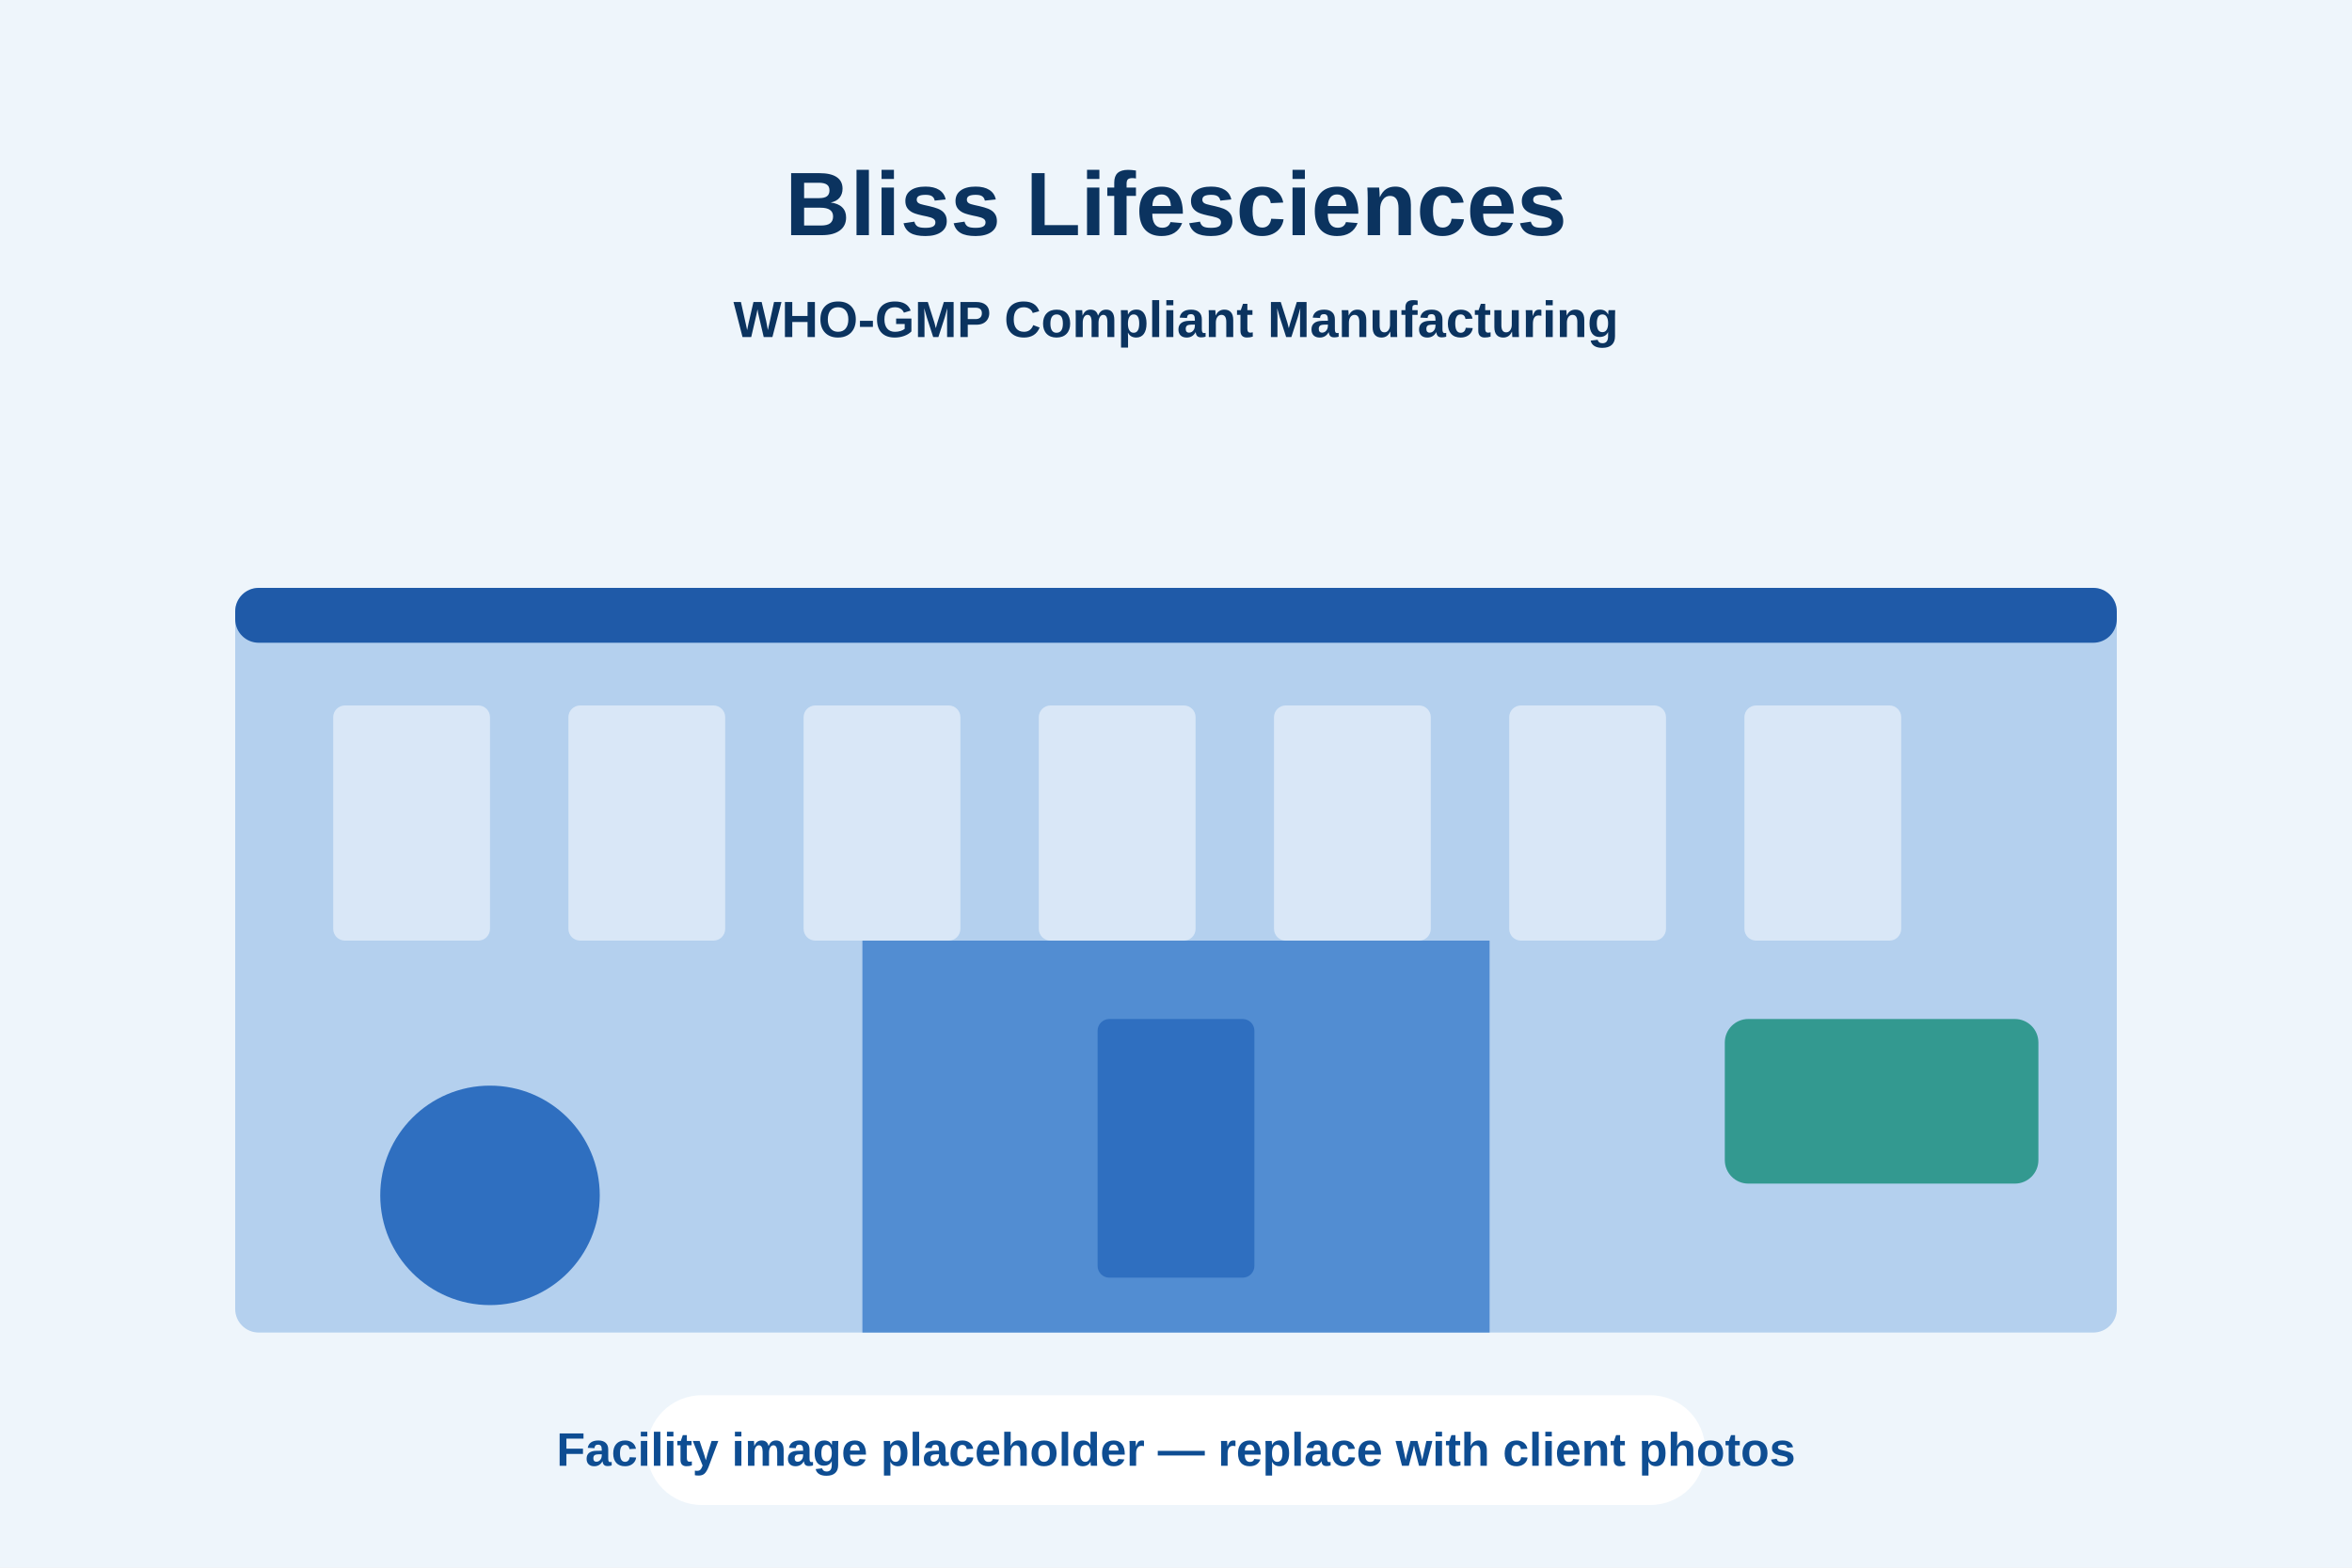
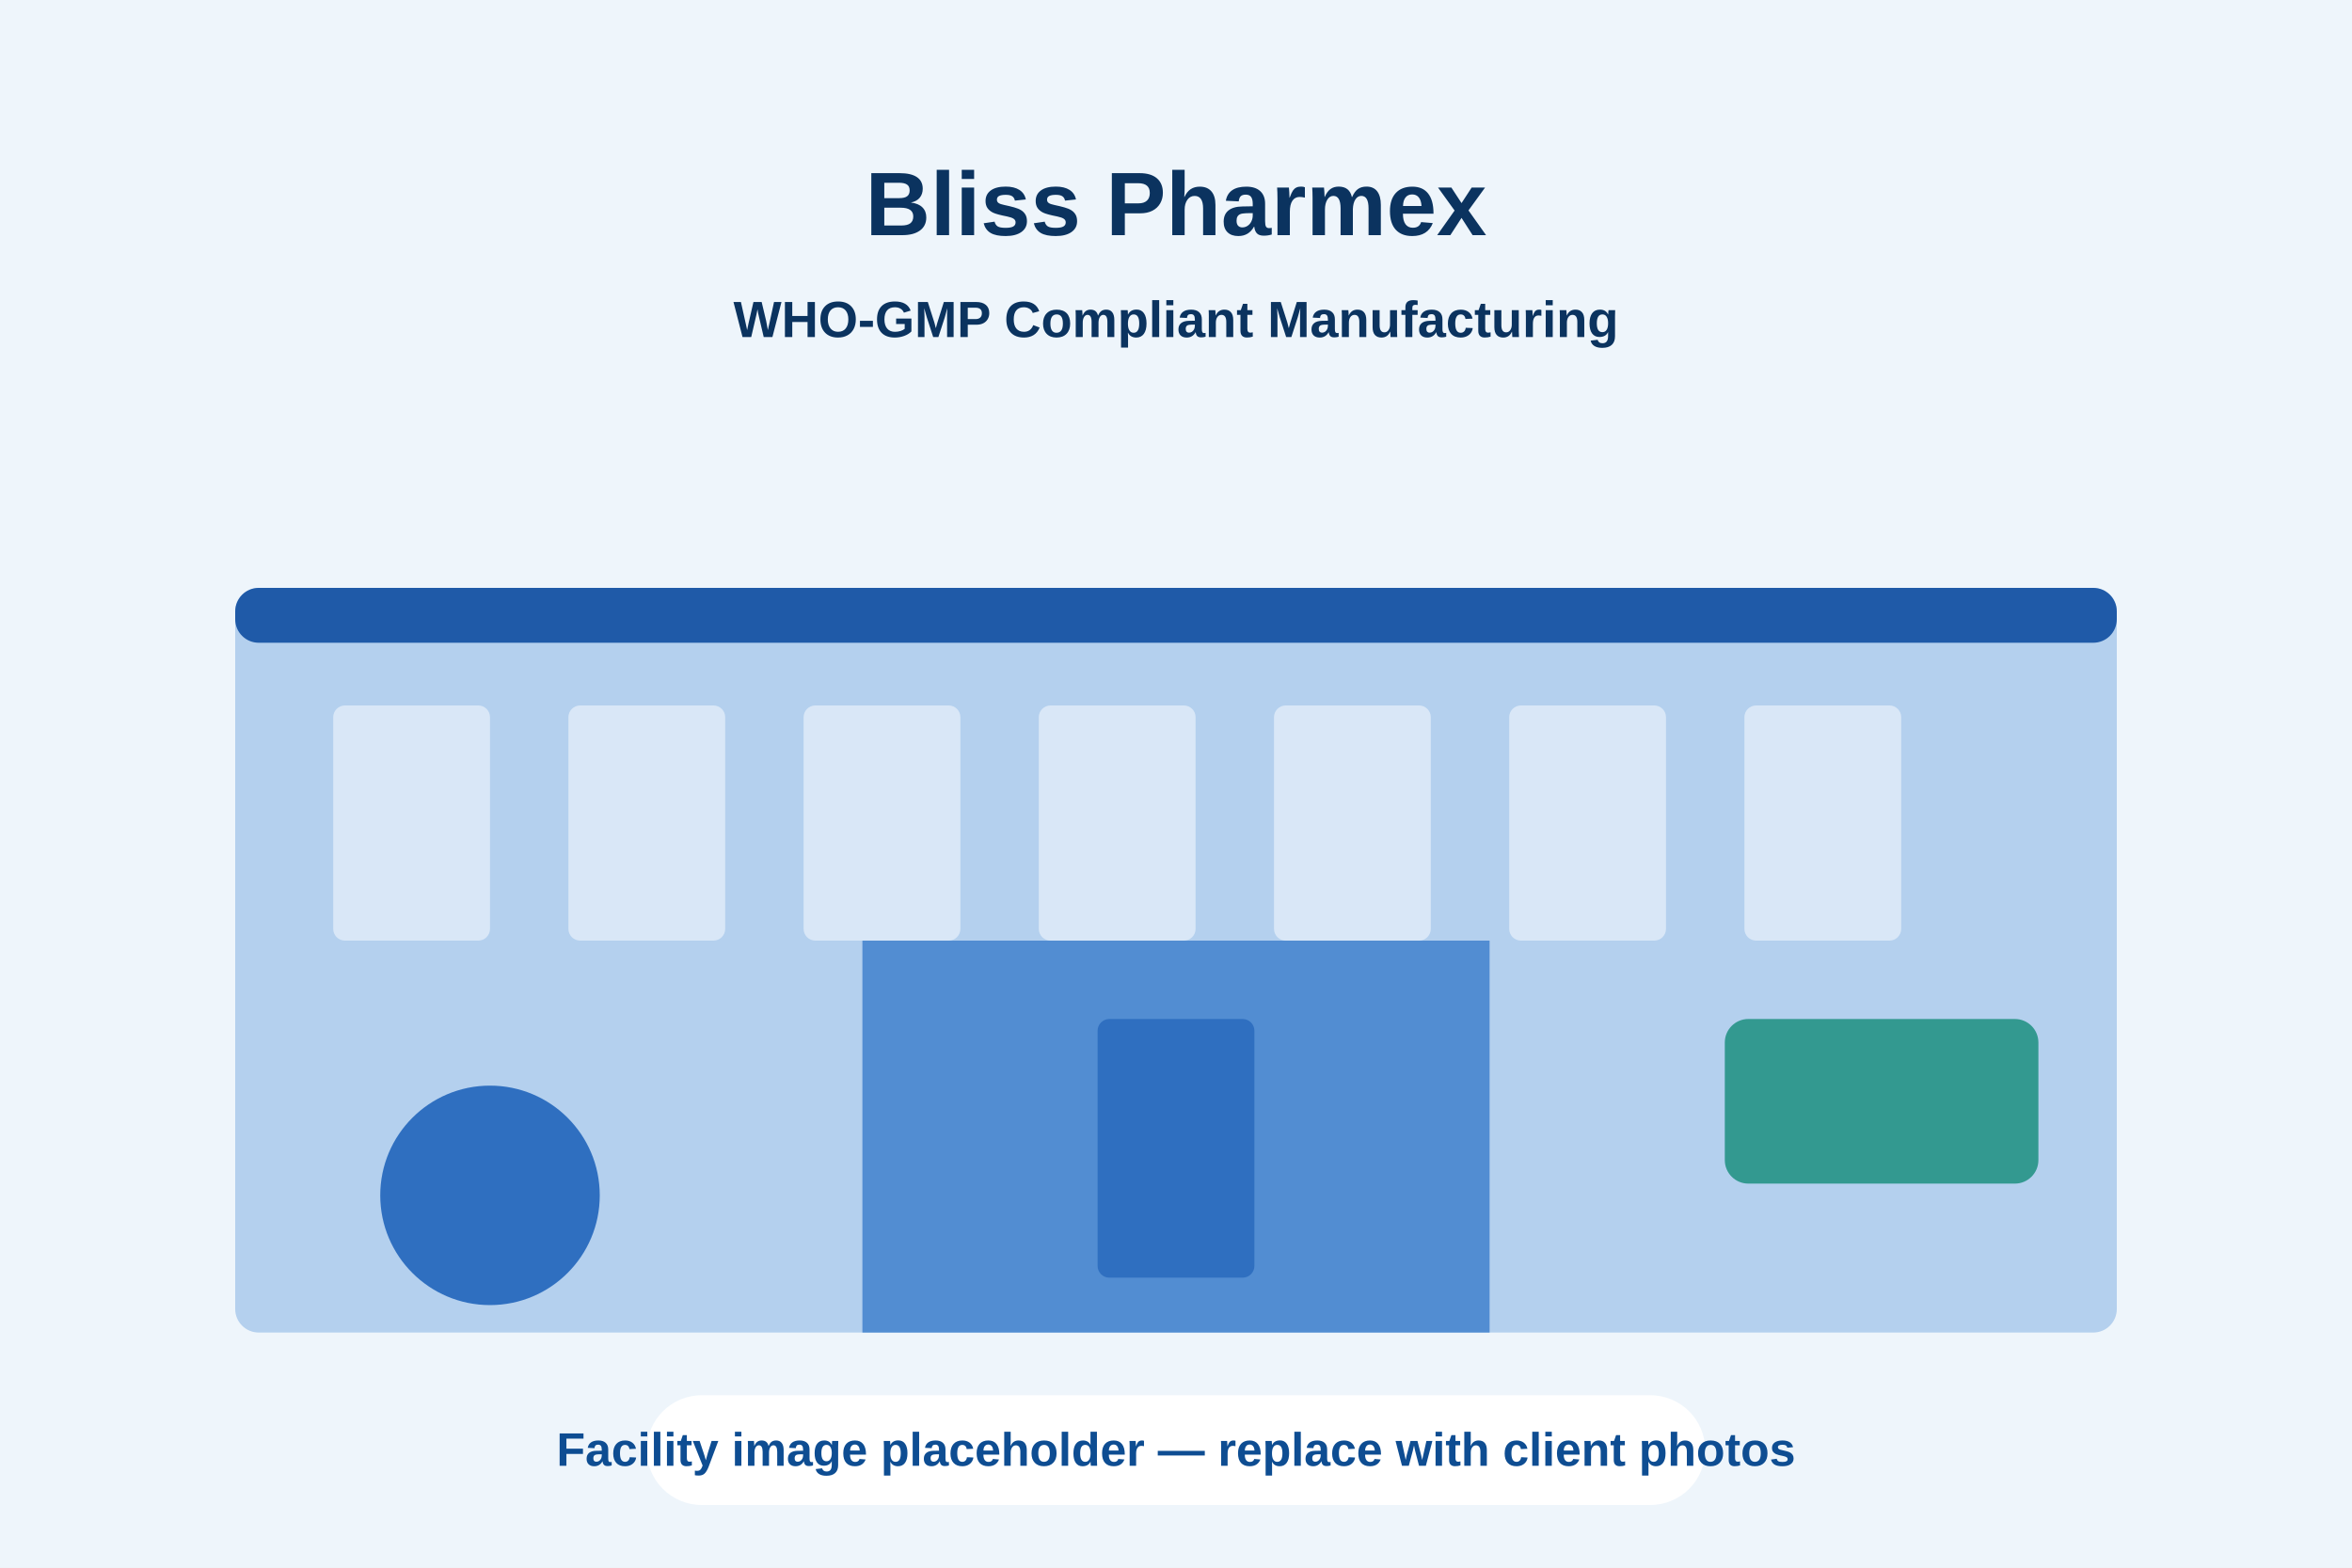
<svg xmlns="http://www.w3.org/2000/svg" viewBox="0 0 1200 800" role="img" aria-label="Company facility placeholder">
  <rect width="1200" height="800" fill="#eef5fb" />
  <rect x="120" y="300" width="960" height="380" rx="12" fill="#b4d0ee" />
  <rect x="120" y="300" width="960" height="28" rx="12" fill="#1f5aa8" />
  <rect x="170" y="360" width="80" height="120" rx="6" fill="#d9e7f7" />
  <rect x="290" y="360" width="80" height="120" rx="6" fill="#d9e7f7" />
  <rect x="410" y="360" width="80" height="120" rx="6" fill="#d9e7f7" />
  <rect x="530" y="360" width="80" height="120" rx="6" fill="#d9e7f7" />
  <rect x="650" y="360" width="80" height="120" rx="6" fill="#d9e7f7" />
  <rect x="770" y="360" width="80" height="120" rx="6" fill="#d9e7f7" />
  <rect x="890" y="360" width="80" height="120" rx="6" fill="#d9e7f7" />
  <rect x="440" y="480" width="320" height="200" fill="#528dd2" />
  <rect x="560" y="520" width="80" height="132" rx="6" fill="#2f6fc0" />
  <circle cx="250" cy="610" r="56" fill="#2f6fc0" />
  <rect x="880" y="520" width="160" height="84" rx="12" fill="#339990" />
  <g font-family="Segoe UI, Arial, sans-serif" fill="#0b335f" text-anchor="middle">
-     <text x="600" y="120" font-size="46" font-weight="700">Bliss Lifesciences</text>
+     <text x="600" y="120" font-size="46" font-weight="700">Bliss Pharmex</text>
    <text x="600" y="172" font-size="26" font-weight="600">WHO-GMP Compliant Manufacturing</text>
  </g>
  <g font-family="Segoe UI, Arial, sans-serif" fill="#0e4d92" text-anchor="middle">
    <rect x="330" y="712" width="540" height="56" rx="28" fill="#ffffff" />
    <text x="600" y="748" font-size="24" font-weight="600">Facility image placeholder — replace with client photos</text>
  </g>
</svg>
